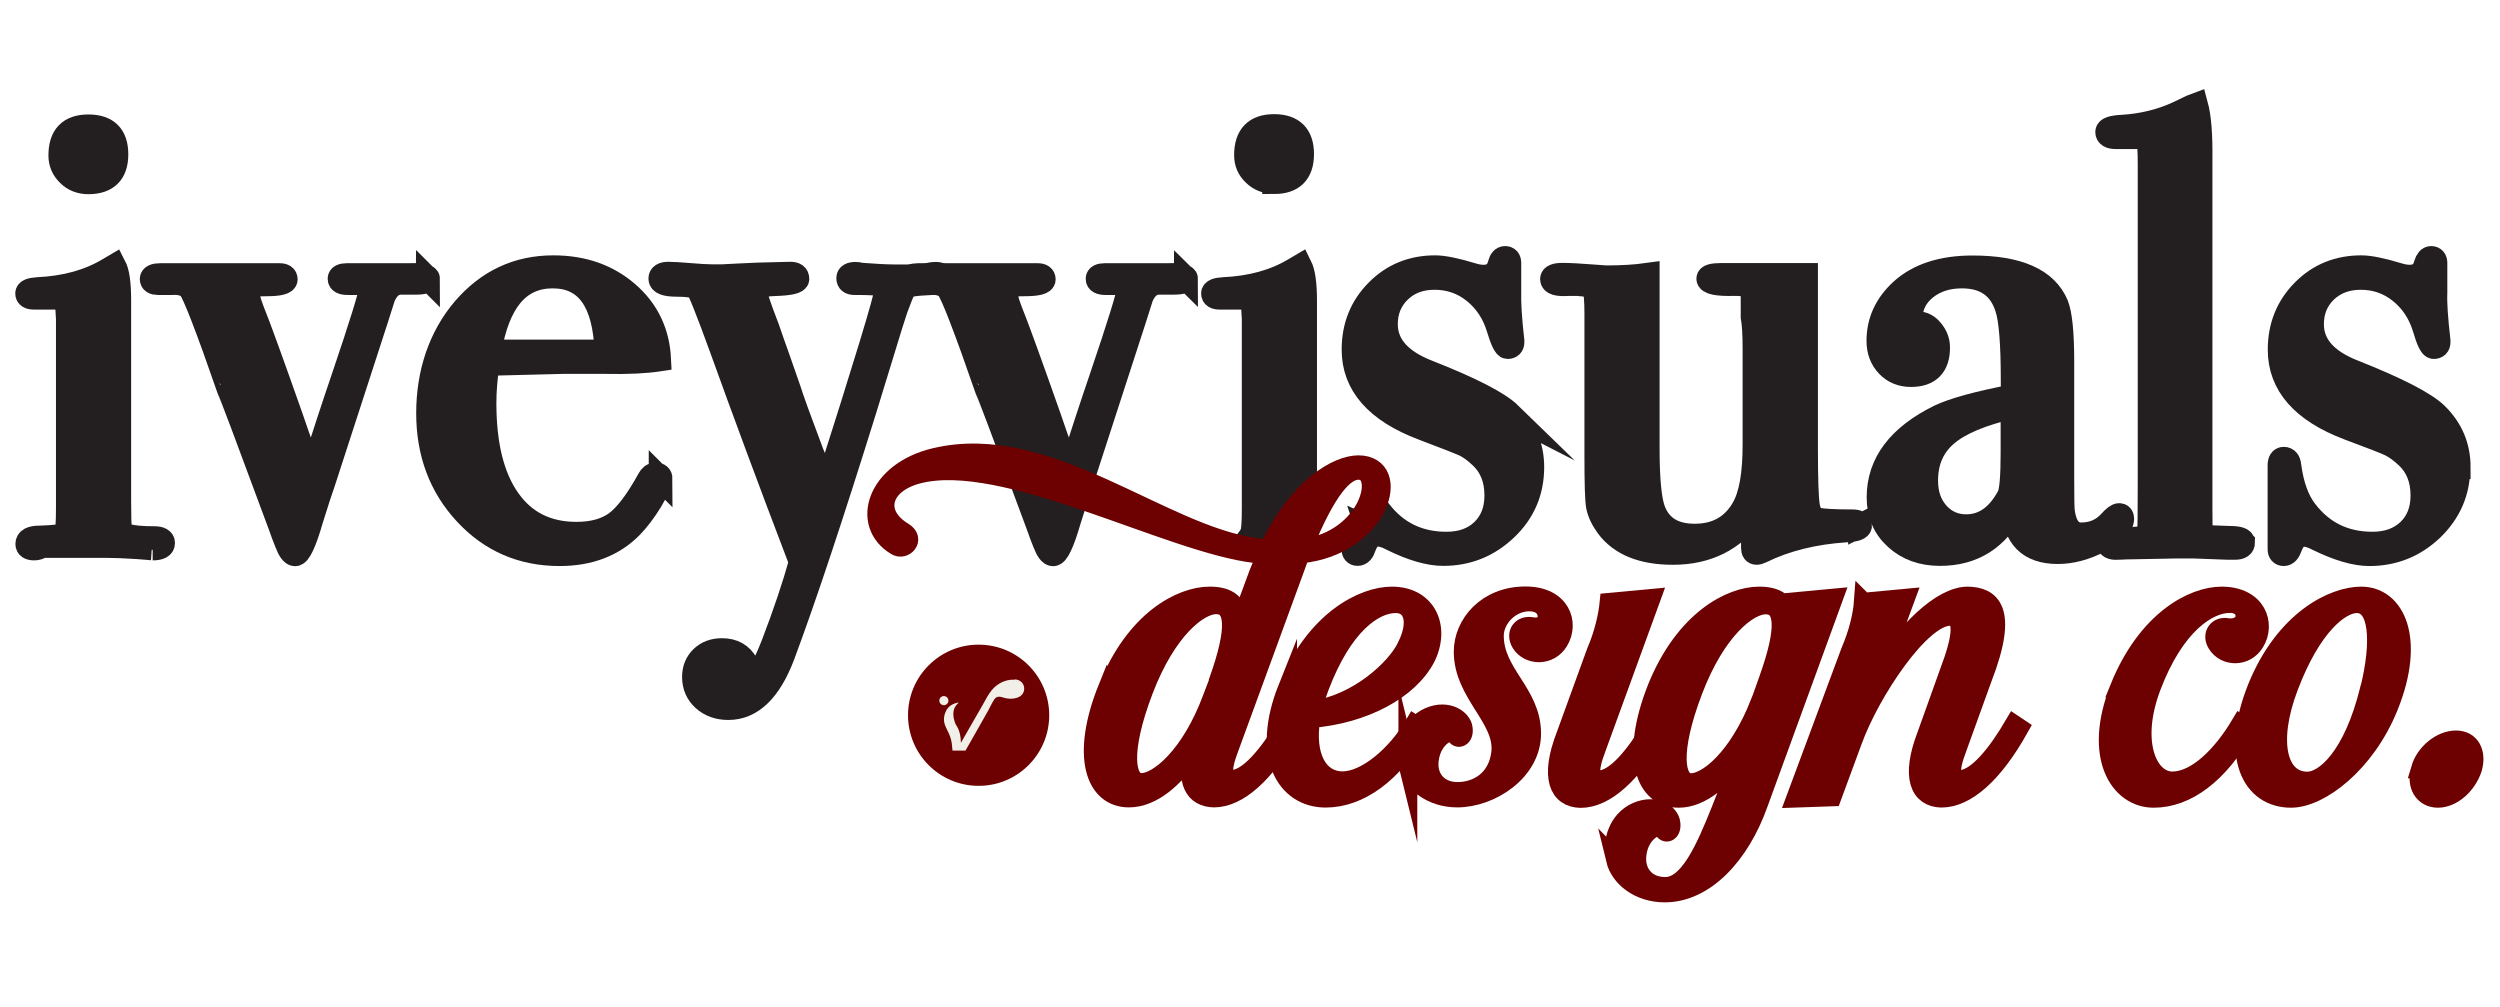
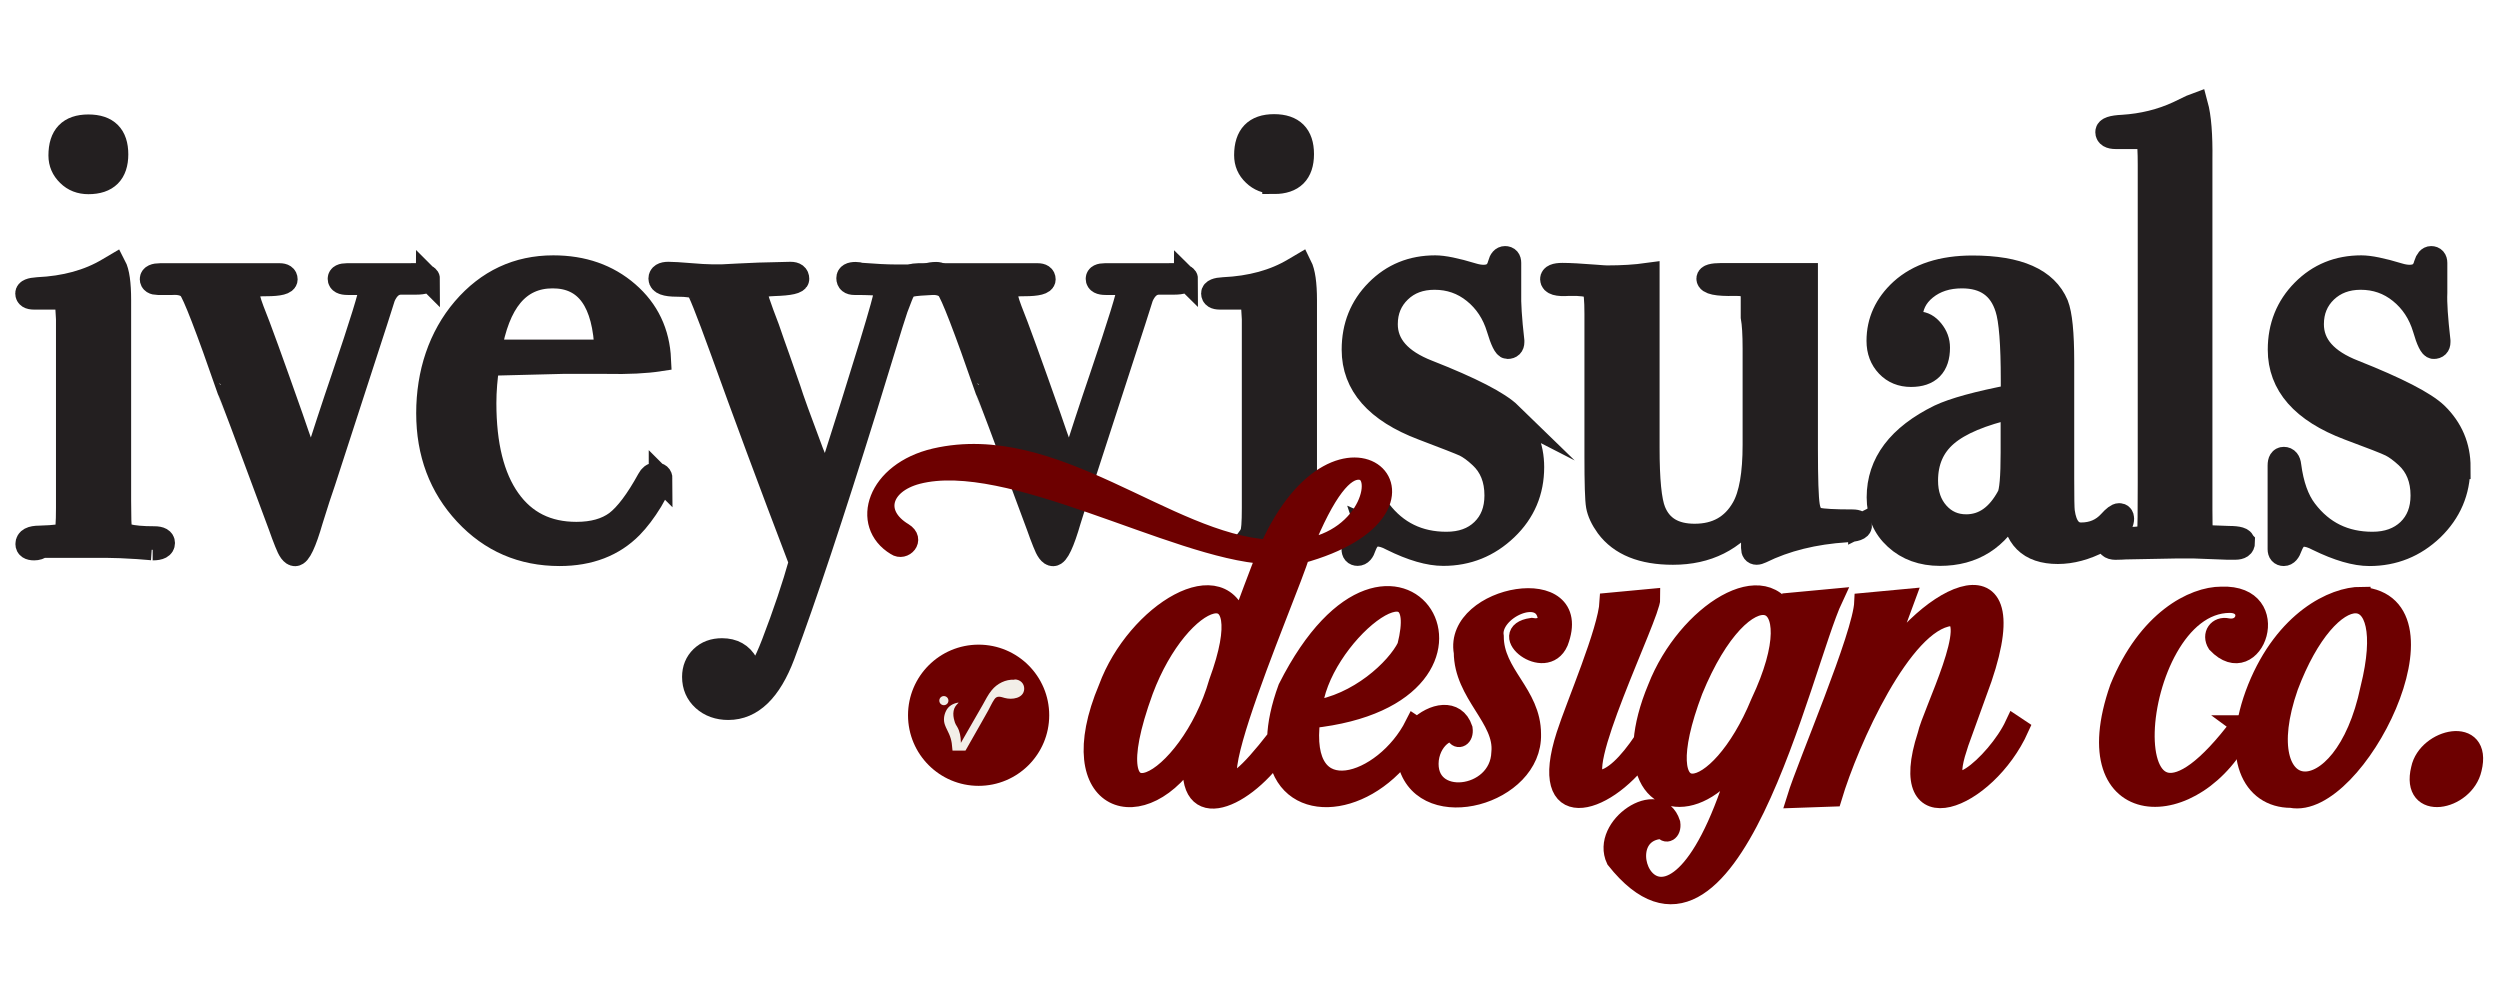
<svg xmlns="http://www.w3.org/2000/svg" id="Layer_1" data-name="Layer 1" viewBox="0 0 159 64">
  <defs>
    <style>
      .cls-1 {
        stroke: #6d0000;
        stroke-width: 1.2px;
      }

      .cls-1, .cls-2 {
        stroke-miterlimit: 10;
      }

      .cls-1, .cls-3 {
        fill: #6d0000;
      }

      .cls-2 {
        fill: #231f20;
        stroke: #231f20;
        stroke-width: 1.5px;
      }

      .cls-4 {
        fill: #f2eee8;
      }
    </style>
  </defs>
  <path class="cls-2" d="M10.38,34.53c0,.24-.22.36-.67.36.03,0-.29-.03-.95-.08-.79-.05-1.46-.08-1.98-.08H2.65c-.13.11-.29.16-.48.16-.29,0-.44-.1-.44-.29,0-.28.26-.42.79-.42,1-.03,1.55-.1,1.65-.22s.14-.67.14-1.65v-12.02c-.03-.66-.06-1.05-.1-1.17-.04-.12-.21-.18-.5-.18h-1.55c-.29,0-.44-.09-.44-.28,0-.16.22-.25.67-.28,1.75-.08,3.25-.49,4.5-1.24l.39-.23c.21.4.31,1.12.31,2.18,0-.05,0,.08,0,.4v12.35c0,1.06.02,1.68.06,1.86.04.18.18.3.42.36.4.11.98.16,1.75.16.37,0,.56.11.56.32ZM7.41,9.81c0,1.19-.6,1.79-1.79,1.79-.5,0-.93-.16-1.27-.5-.34-.33-.52-.73-.52-1.21,0-1.24.59-1.86,1.79-1.86s1.79.6,1.79,1.79Z" />
  <path class="cls-2" d="M27.21,17.71c0,.18-.25.28-.75.28h-.95c-.48,0-.85.29-1.11.88-.16.5-.32,1.01-.48,1.51l-3.33,10.26c-.19.53-.45,1.34-.79,2.43-.42,1.46-.77,2.19-1.03,2.19-.19,0-.37-.25-.56-.75-.13-.32-.26-.67-.4-1.07-2.14-5.79-3.23-8.68-3.25-8.65-1.38-3.96-2.21-6.12-2.5-6.46-.24-.24-.61-.35-1.11-.32h-.91c-.26,0-.4-.09-.4-.26s.19-.26.56-.26h7.58c.26,0,.4.09.4.28,0,.21-.41.32-1.23.32s-1.23.11-1.23.32c0,.29.11.73.33,1.31.43,1.06,1.25,3.33,2.48,6.82.53,1.56.96,2.75,1.3,3.57.74-2.36,1.41-4.39,1.99-6.09,1.17-3.45,1.75-5.34,1.75-5.65,0-.24-.2-.36-.59-.36h-.87c-.34,0-.52-.09-.52-.28,0-.16.16-.24.48-.24h3.97c.79-.03,1.19.05,1.19.24Z" />
  <path class="cls-2" d="M42.01,30.44c0,.26-.21.73-.61,1.41-.41.67-.83,1.22-1.25,1.65-1.14,1.16-2.66,1.75-4.56,1.75-2.38,0-4.37-.86-5.97-2.58-1.6-1.72-2.4-3.85-2.4-6.39s.76-4.85,2.28-6.63c1.52-1.77,3.42-2.66,5.69-2.66,1.88,0,3.45.55,4.72,1.65,1.27,1.1,1.94,2.51,2.02,4.23-.85.13-1.97.19-3.37.16h-2.78c-.19,0-1.77.04-4.76.12-.13.87-.2,1.7-.2,2.49,0,2.66.51,4.71,1.53,6.15,1.02,1.44,2.45,2.15,4.31,2.15,1.06,0,1.9-.24,2.54-.71.63-.48,1.32-1.39,2.06-2.74.11-.21.25-.32.44-.32.21,0,.32.09.32.28ZM38.56,22.35c-.11-3.17-1.24-4.76-3.41-4.76s-3.48,1.59-4.01,4.76h7.42Z" />
  <path class="cls-2" d="M59.9,17.71c0,.19-.32.3-.95.32-.64.03-1.04.08-1.21.16s-.32.31-.46.69l-.28.73-.32.99c-.37,1.22-.93,3.03-1.67,5.44-2.09,6.72-3.82,11.93-5.2,15.63-.85,2.25-2.01,3.37-3.49,3.37-.63,0-1.16-.19-1.57-.56-.41-.37-.62-.85-.62-1.43,0-.5.17-.91.5-1.23.33-.32.76-.48,1.29-.48.71,0,1.23.29,1.55.87.24.45.44.67.59.67.24,0,.61-.65,1.11-1.94.74-1.93,1.32-3.66,1.75-5.2-1.96-5.13-3.62-9.62-5-13.45-.95-2.62-1.48-3.94-1.59-3.97-.16-.13-.59-.2-1.29-.2s-1.05-.13-1.05-.4c0-.21.17-.32.52-.32.29,0,.74.03,1.35.08.61.05,1.07.08,1.39.08h.71c.56-.03,1.32-.07,2.3-.11l2.02-.05c.29,0,.44.11.44.34,0,.2-.49.31-1.47.34-.82.03-1.23.16-1.23.39,0,.21.27,1.02.81,2.42.21.61.43,1.25.67,1.91l.69,1.98c.18.58.66,1.91,1.44,3.98.27.64.57,1.4.9,2.31,2.54-7.96,3.81-12.14,3.81-12.54,0-.24-.1-.38-.3-.44-.2-.05-.77-.08-1.7-.08-.27,0-.4-.11-.4-.32,0-.19.16-.28.48-.28.13,0,.24.02.32.05.9.07,1.64.11,2.22.11h1.11c.48,0,.79-.03.93-.08.14-.05.32-.08.54-.08.24,0,.36.09.36.28Z" />
  <path class="cls-2" d="M75.42,17.71c0,.18-.25.28-.75.28h-.95c-.48,0-.85.29-1.11.88-.16.5-.32,1.01-.48,1.51l-3.33,10.26c-.19.53-.45,1.34-.79,2.43-.42,1.46-.77,2.19-1.03,2.19-.19,0-.37-.25-.56-.75-.13-.32-.26-.67-.4-1.07-2.14-5.79-3.23-8.68-3.25-8.65-1.38-3.96-2.21-6.12-2.5-6.46-.24-.24-.61-.35-1.11-.32h-.91c-.26,0-.4-.09-.4-.26s.19-.26.56-.26h7.58c.26,0,.4.09.4.28,0,.21-.41.32-1.23.32s-1.23.11-1.23.32c0,.29.11.73.33,1.31.43,1.06,1.25,3.33,2.48,6.82.53,1.56.96,2.75,1.3,3.57.74-2.36,1.41-4.39,1.99-6.09,1.17-3.45,1.75-5.34,1.75-5.65,0-.24-.2-.36-.59-.36h-.87c-.34,0-.52-.09-.52-.28,0-.16.16-.24.48-.24h3.97c.79-.03,1.19.05,1.19.24Z" />
  <path class="cls-2" d="M81.03,11.59c1.19,0,1.79-.6,1.79-1.79s-.6-1.79-1.79-1.79-1.79.62-1.79,1.86c0,.48.17.88.52,1.21.34.33.77.5,1.27.5Z" />
  <path class="cls-2" d="M81.9,34.44c0-.13.02-.25.08-.36.04-.11.1-.21.19-.3.07-.08.15-.16.24-.23.14-.11.28-.23.44-.32.06-.03.12-.05.18-.07-.01-.32-.02-.75-.02-1.32v-12.75c0-1.06-.11-1.78-.31-2.18l-.39.23c-1.25.75-2.75,1.16-4.5,1.24-.44.02-.67.12-.67.28,0,.19.15.28.44.28h1.55c.29,0,.46.06.5.18.04.12.07.51.1,1.17v12.02c0,.96-.04,1.5-.13,1.63.06,0,.11,0,.17,0,.73.03,1.43.16,2.09.48.02.01.04.03.06.04,0,0,0-.02,0-.02Z" />
  <path class="cls-2" d="M96.05,26.34c-.74-.72-2.49-1.62-5.24-2.7-1.77-.69-2.66-1.7-2.66-3.02,0-.85.29-1.55.87-2.11.58-.56,1.32-.83,2.22-.83.95,0,1.79.29,2.52.88.73.59,1.24,1.36,1.53,2.32.24.8.44,1.2.59,1.2.21,0,.32-.11.32-.32v-.08c-.16-1.4-.22-2.42-.2-3.06v-1.9c0-.21-.09-.32-.28-.32-.16,0-.28.13-.35.4-.13.53-.47.79-1.02.79-.21,0-.45-.04-.71-.12-1.05-.32-1.84-.48-2.36-.48-1.47,0-2.7.5-3.7,1.51s-1.5,2.25-1.5,3.74c0,2.23,1.47,3.9,4.4,5.01,1.48.56,2.37.91,2.68,1.05.3.15.64.39,1.01.74.66.61.99,1.43.99,2.47,0,.93-.29,1.67-.87,2.23-.58.56-1.35.83-2.3.83-1.77,0-3.19-.69-4.25-2.08-.15-.19-.27-.41-.38-.65-.05.17-.12.34-.2.49-.11.2-.25.39-.41.56,0,0-.02.02-.03.02.03.09.07.18.06.27,0,.13-.02.25-.08.36-.04.11-.1.21-.19.3-.03.04-.07.08-.12.12-.1.08-.19.16-.3.22,0,0-.01,0-.02,0v.74c0,.21.09.32.28.32s.33-.16.43-.48c.18-.5.46-.75.83-.75.26,0,.56.09.91.28,1.29.64,2.38.95,3.27.95,1.55,0,2.88-.54,4-1.61,1.12-1.07,1.67-2.38,1.67-3.92,0-1.33-.48-2.45-1.43-3.38Z" />
  <path class="cls-2" d="M118.31,33.42c0,.19-.29.29-.87.32-2.06.13-3.88.58-5.44,1.35-.11.05-.2.08-.28.08-.16,0-.24-.11-.24-.32v-2.22c-1.21,1.69-2.9,2.54-5.08,2.54-1.94,0-3.33-.56-4.17-1.69-.34-.47-.54-.91-.61-1.3-.07-.39-.1-1.46-.1-3.19v-9.02c0-.92-.05-1.46-.16-1.62-.11-.16-.46-.25-1.07-.28h-.52c-.71.05-1.07-.05-1.07-.32,0-.18.22-.28.67-.28.48,0,1.16.04,2.06.11.45.04.71.05.79.05.93,0,1.79-.05,2.58-.16v11.02c0,2.03.13,3.37.4,4.03.42,1.03,1.28,1.54,2.58,1.54,1.4,0,2.43-.58,3.09-1.74.48-.84.71-2.19.71-4.03v-6.12c0-.9-.04-1.57-.12-2.01v-1.3c-.03-.39-.11-.62-.26-.69-.15-.07-.44-.1-.89-.1-1.11.03-1.67-.09-1.67-.35,0-.16.28-.24.83-.24h5.4v11.07c0,1.9.04,3.11.12,3.61.08.5.28.79.61.87.33.08,1.07.12,2.22.12.31,0,.47.09.47.28Z" />
  <path class="cls-2" d="M134.98,32.98c0,.45-.47.92-1.4,1.41s-1.84.73-2.7.73c-1.82,0-2.76-.94-2.84-2.82-1,1.96-2.55,2.94-4.66,2.94-1.13,0-2.07-.34-2.8-1.01-.74-.67-1.11-1.54-1.11-2.6,0-2.17,1.3-3.89,3.89-5.16.89-.42,2.44-.85,4.64-1.27v-.99c0-2.33-.12-3.86-.36-4.6-.42-1.35-1.38-2.02-2.86-2.02-.93,0-1.7.25-2.32.75-.62.5-.93,1.14-.93,1.9,0,.21.16.32.48.32s.61.16.87.48c.26.32.39.67.39,1.07,0,1.16-.58,1.75-1.73,1.75-.6,0-1.1-.2-1.49-.61s-.59-.93-.59-1.57c0-1.24.49-2.31,1.47-3.21,1.08-.98,2.59-1.47,4.52-1.47,2.91,0,4.69.79,5.36,2.38.24.61.36,1.81.36,3.61v7.42c0,1.22.01,1.93.04,2.14.13.95.52,1.43,1.15,1.43.74,0,1.35-.26,1.83-.79.26-.29.46-.44.59-.44s.2.08.2.24ZM127.99,28.78v-2.9c-1.96.45-3.36,1.04-4.21,1.77-.85.73-1.27,1.7-1.27,2.92,0,.85.24,1.54.72,2.08.48.54,1.09.81,1.82.81,1.12,0,2.02-.63,2.7-1.9.16-.29.24-1.22.24-2.78Z" />
  <path class="cls-2" d="M142.67,34.49c0,.24-.17.36-.52.36h-.48c-.05,0-.75-.03-2.1-.08h-1.23c-.21,0-1.27.02-3.17.06-.16.01-.32.02-.48.02-.4.03-.6-.08-.6-.33,0-.17.15-.26.44-.26h1.03c.74,0,1.11-.16,1.11-.48.03-.16.04-1.19.04-3.09V10.48c0-.87-.03-1.35-.08-1.43-.08-.21-.29-.32-.63-.32h-1.43c-.37,0-.56-.11-.56-.34,0-.2.33-.31.99-.34,1.27-.08,2.45-.37,3.53-.87l.83-.4.32-.12c.21.77.3,1.93.28,3.49v22.26c0,.79.01,1.26.04,1.41.03.15.12.25.28.3.03.03.52.05,1.47.08.61,0,.91.09.91.28Z" />
  <path class="cls-2" d="M156.36,29.72c0,1.54-.56,2.84-1.67,3.92-1.12,1.07-2.45,1.61-4,1.61-.89,0-1.98-.32-3.27-.95-.34-.18-.64-.28-.91-.28-.37,0-.64.25-.83.75-.11.32-.25.48-.43.48s-.28-.11-.28-.32v-5.32c0-.29.09-.44.28-.44.21,0,.33.15.36.44.16,1.23.5,2.19,1.03,2.88,1.06,1.39,2.47,2.08,4.25,2.08.95,0,1.72-.28,2.3-.83.58-.56.87-1.3.87-2.23,0-1.03-.33-1.86-.99-2.47-.37-.34-.71-.59-1.01-.74-.3-.15-1.2-.5-2.68-1.05-2.94-1.11-4.4-2.78-4.4-5.01,0-1.48.5-2.73,1.5-3.74s2.23-1.51,3.7-1.51c.52,0,1.31.16,2.36.48.26.08.5.12.71.12.55,0,.89-.26,1.02-.79.08-.26.2-.4.35-.4.18,0,.28.11.28.32v1.9c-.03.64.04,1.65.2,3.06v.08c0,.21-.11.32-.32.32-.16,0-.36-.4-.59-1.2-.29-.96-.8-1.73-1.53-2.32-.73-.59-1.57-.88-2.52-.88-.9,0-1.64.28-2.22.83-.58.56-.87,1.26-.87,2.11,0,1.33.89,2.33,2.66,3.02,2.75,1.09,4.5,1.99,5.24,2.7.95.93,1.43,2.05,1.43,3.38Z" />
  <g>
-     <path class="cls-1" d="M70.46,43.75c1.73-4.35,4.68-5.84,6.47-5.84,1.13,0,1.9.41,1.9,1.84l1.21-3.28.5-1.21-.69-.05c-5.5-.63-16.02-6.5-21.5-5.04-2.29.61-2.81,2.5-.88,3.66.77.47.03,1.24-.5.88-2.28-1.38-1.27-4.73,2.5-5.62,7.21-1.71,14.42,4.95,20.42,5.73.22.03.47.08.8.08,1.9-4.02,4.43-5.34,5.7-5.34,2.89,0,1.4,5.18-3.69,5.67l-.33.91-4.18,11.42c-.58,1.51-.41,2.01.14,2.01,1.05,0,2.34-1.57,3.5-3.5l.3.22c-1.65,2.95-3.39,4.46-4.93,4.46-1.24-.03-1.84-1.02-1.27-3.08-1.18,1.82-2.64,3.08-4.13,3.08-2.17,0-3.11-2.67-1.35-7.02ZM77.48,43.39v-.06c1.21-3.39,1.07-4.87-.14-4.87-1.07,0-3.11,1.54-4.6,5.45-1.49,3.91-1.18,5.86-.14,5.86s3.11-1.65,4.49-5.37l.39-1.02ZM86.4,29.91c-.88,0-2.01,1.16-3.55,4.98,4.29-.58,5.29-4.98,3.55-4.98Z" />
-     <path class="cls-1" d="M81.89,43.75c1.76-4.35,4.84-5.84,6.63-5.84,2.26,0,3.11,2.01,2.17,3.91-1.07,2.06-3.94,3.61-7.32,3.88-.39,2.42.5,3.96,2.01,3.96s3.44-1.65,4.57-3.58l.33.22c-1.68,2.95-3.85,4.46-5.97,4.46-2.53,0-4.16-2.67-2.42-7.02ZM89.46,41.11c.8-1.6.39-2.72-.69-2.72-1.4,0-3.36,1.38-4.84,5.29-.19.52-.36,1.02-.44,1.49,2.86-.39,5.29-2.64,5.97-4.05Z" />
-     <path class="cls-1" d="M89.54,48.65c-.28-1.13.14-2.53,1.35-3.06,1.21-.52,2.12.17,2.17.74.08.58-.36.72-.47.41-.19-.52-1.49.08-1.68,1.54-.17,1.16.55,2.06,1.79,2.06s2.56-.74,2.75-2.5c.22-2.15-2.39-3.72-2.39-6.39,0-1.76,1.49-3.55,3.96-3.55,2.26,0,2.83,1.73,2.12,2.89-.58.96-1.9.94-2.42.11-.36-.61.03-1.16.69-1.05.58.11.96-.14.99-.61,0-.44-.28-.94-1.1-.96-1.21-.03-2.26,1.05-2.26,2.15,0,2.42,2.37,3.63,2.37,6.22,0,2.42-2.59,4.1-4.73,4.1-1.62,0-2.86-.96-3.14-2.12Z" />
-     <path class="cls-1" d="M101.68,49.59c-.55,0-.72-.5-.14-2.01l3.47-9.52-2.67.25c-.08.83-.33,1.98-.83,3.14l-1.93,5.31c-1.05,2.7-.44,3.99.94,4.02,1.57,0,3.28-1.51,4.96-4.46l-.33-.22c-1.13,1.93-2.42,3.5-3.47,3.5Z" />
-     <path class="cls-1" d="M102.75,54.68c-.28-1.13.14-2.53,1.35-3.06,1.21-.52,2.12.14,2.17.74.08.58-.36.72-.47.39-.19-.5-1.49.08-1.68,1.54-.17,1.18.55,2.09,1.79,2.09,1.49,0,2.53-2.37,3.52-4.84.38-.91.99-2.64,1.4-3.8-1.18,1.79-2.62,3.03-4.07,3.03-2.17,0-3.11-2.67-1.38-7.02,1.76-4.35,4.71-5.84,6.5-5.84,1.05,0,1.79.36,1.87,1.54.11-.44.17-.83.19-1.16l2.67-.25-4.76,13.05c-1.18,3.33-3.44,5.7-5.97,5.7-1.62,0-2.86-.96-3.14-2.12ZM111.94,44.69l.52-1.46c1.18-3.3,1.05-4.76-.17-4.76-1.07,0-3.11,1.54-4.6,5.45-1.49,3.91-1.18,5.86-.14,5.86s3-1.57,4.38-5.09Z" />
-     <path class="cls-1" d="M118.52,38.3l2.67-.25-1.96,5.31c1.96-3.33,4.29-5.45,5.92-5.45,1.4.03,2.67.77.94,5.23l-1.6,4.43c-.58,1.51-.41,2.01.14,2.01,1.05,0,2.34-1.57,3.47-3.5l.33.22c-1.65,2.95-3.39,4.46-4.96,4.46-1.38-.03-1.98-1.32-.94-4.02l1.43-3.99c.85-2.23.99-3.55.05-3.55-1.84,0-5.04,4.79-6.17,7.9l-1.32,3.58-2.31.08,3.47-9.33c.5-1.16.77-2.31.83-3.14Z" />
-     <path class="cls-1" d="M134.79,43.75c1.76-4.35,4.71-5.84,6.5-5.84,2.26,0,2.84,1.79,2.12,2.95-.58.96-1.9.94-2.42.08-.36-.58.05-1.16.69-1.02.58.08,1.07-.22,1.1-.69.03-.44-.28-.85-.96-.85-1.4,0-3.5,1.38-4.98,5.29-1.35,3.55-.22,6,1.32,6s3.17-1.65,4.32-3.58l.3.22c-1.65,2.95-3.72,4.46-5.81,4.46-2.2,0-3.91-2.67-2.17-7.02Z" />
-     <path class="cls-1" d="M143.54,43.75c1.76-4.35,4.87-5.84,6.63-5.84,2.17,0,3.5,2.7,1.76,7.02-1.46,3.63-4.38,5.84-6.22,5.84-2.53,0-3.91-2.67-2.17-7.02ZM150.72,43.78c.72-2.95.58-5.39-.83-5.39-1.02,0-2.84,1.38-4.32,5.29-1.35,3.55-.69,6,1.18,6,1.07,0,2.89-1.51,3.96-5.89Z" />
-     <path class="cls-1" d="M153.94,48.9c.3-1.02,1.32-1.84,2.26-1.84s1.35.83,1.05,1.84c-.36,1.05-1.29,1.87-2.2,1.87s-1.43-.83-1.1-1.87Z" />
+     <path class="cls-1" d="M93.06,41.47c0,2.67,2.61,4.24,2.39,6.39-.1,2.99-4.86,3.49-4.54.44.19-1.46,1.49-2.06,1.68-1.54.11.3.55.17.47-.41-.46-1.37-1.96-1.04-2.9-.11l-.21-.14c-1.91,3.8-7.36,5.64-6.58-.38,14.13-1.5,5.38-15.58-1.49-1.96-.45,1.23-.66,2.28-.69,3.17-7.6,9.81.97-9.57,1.51-11.68,10.58-2.89,2.62-10.72-2.01-.33-6.49-.39-13.62-7.56-21.22-5.81-3.77.88-4.79,4.24-2.5,5.62.52.36,1.27-.41.5-.88-1.93-1.16-1.4-3.06.88-3.66,5.81-1.5,16.32,4.75,22.19,5.09-.36.81-1.38,3.61-1.71,4.49-.91-4.29-6.59-.84-8.37,3.99-3.14,7.43,2.32,9.22,5.48,3.94-.86,4.88,3.02,3.35,5.29.17.51,3.96,5.35,3.7,8.15-.06-.02.29.02.58.16.86,1.14,3.83,7.98,1.92,7.87-1.98,0-2.59-2.37-3.8-2.37-6.22-.27-1.65,3.08-3.21,3.36-1.18-.03.47-.41.71-.99.61-2.32.34.86,2.91,1.73.94,1.75-4.58-6.74-3.05-6.08.66ZM89.46,41.11c-.69,1.4-3.11,3.66-5.97,4.05.33-4.59,7.57-10.42,5.97-4.05ZM86.4,29.91c1.73,0,.74,4.4-3.55,4.98,1.54-3.83,2.67-4.98,3.55-4.98ZM72.75,43.92c2.35-6.27,7.53-8.15,4.73-.52-1.85,6.45-8.22,10.09-4.73.52Z" />
+     <path class="cls-1" d="M113.95,38.3c-.03.33-.08.72-.19,1.16-1.33-3.76-6.51-.47-8.37,4.29-.54,1.29-.81,2.41-.89,3.35-.96,1.43-1.98,2.48-2.83,2.48-1.77-.18,3.35-10.48,3.33-11.53l-2.67.25c-.1,1.83-2.14,6.54-2.75,8.45-1.84,5.71,2.39,4.65,4.91,1.22.21,3.62,3.9,3.79,6.35-.23-4.43,15.81-9.45,5.06-5.04,5.01.11.33.55.19.47-.39-.76-2.33-4.51.2-3.52,2.31,7.25,9.13,11.84-12.3,13.87-16.63l-2.67.25ZM111.94,44.69c-2.66,6.47-7.34,7.42-4.24-.77,3.24-7.93,7.76-6.68,4.24.77Z" />
+     <path class="cls-1" d="M124.49,47.58s1.6-4.43,1.6-4.43c3.04-8.96-4.13-5.09-6.85.22l1.96-5.31-2.67.25c-.09,2.11-3.61,10.27-4.29,12.47l2.31-.08c1.07-3.57,4.47-11.14,7.49-11.48,1.93.04-1.2,6.16-1.49,7.54-2.13,6.55,3.8,4.2,5.89-.44l-.33-.22c-1.14,2.44-4.99,5.76-3.61,1.49Z" />
+     <path class="cls-1" d="M142.47,46.09c-8.62,11.49-7.24-7.69-.66-7.71,1.43,0,1.16,1.77-.14,1.54-.63-.14-1.05.44-.69,1.02,2.39,2.52,4.42-3.19.3-3.03-1.79,0-4.73,1.49-6.5,5.84-3.05,8.71,4.95,8.89,7.98,2.56l-.3-.22Z" />
+     <path class="cls-1" d="M150.17,37.92c-1.76,0-4.87,1.49-6.63,5.84-1.73,4.35-.36,7.02,2.17,7.02,4.14.82,10.69-12.37,4.46-12.85ZM150.72,43.78c-1.7,8.18-7.82,7.55-5.15-.11,2.62-6.96,6.95-7.11,5.15.11Z" />
+     <path class="cls-1" d="M153.94,48.9c-.68,2.77,2.83,2.09,3.3,0,.69-2.79-2.89-1.99-3.3,0Z" />
  </g>
  <g>
    <circle class="cls-3" cx="62.24" cy="45.49" r="4.49" />
    <g>
      <path class="cls-4" d="M64.51,43.23c-.55-.03-1.09.24-1.44.67-.23.28-.39.61-.57.93-.31.53-.62,1.07-.92,1.6-.16.27-.32.55-.47.82h0s0-.06,0-.08c-.01-.32-.06-.65-.23-.94-.03-.05-.06-.1-.09-.15-.04-.07-.07-.16-.09-.24-.06-.2-.09-.42-.05-.63.04-.22.16-.37.32-.52-.02,0-.04,0-.06,0-.32.06-.6.23-.74.52-.14.28-.18.6-.07.9.07.2.18.38.26.57.08.18.14.38.17.58,0,.04.05.48.05.48h.53c.07,0,.27,0,.29,0,.01,0,.04-.07.05-.08.04-.08.09-.16.13-.23.28-.49.55-.97.83-1.46.15-.26.29-.52.44-.78.13-.23.23-.48.39-.71.17-.26.41-.16.66-.09.46.13,1.21.03,1.24-.57.01-.36-.26-.6-.6-.61Z" />
      <circle class="cls-4" cx="60.03" cy="44.56" r=".29" />
    </g>
  </g>
</svg>
